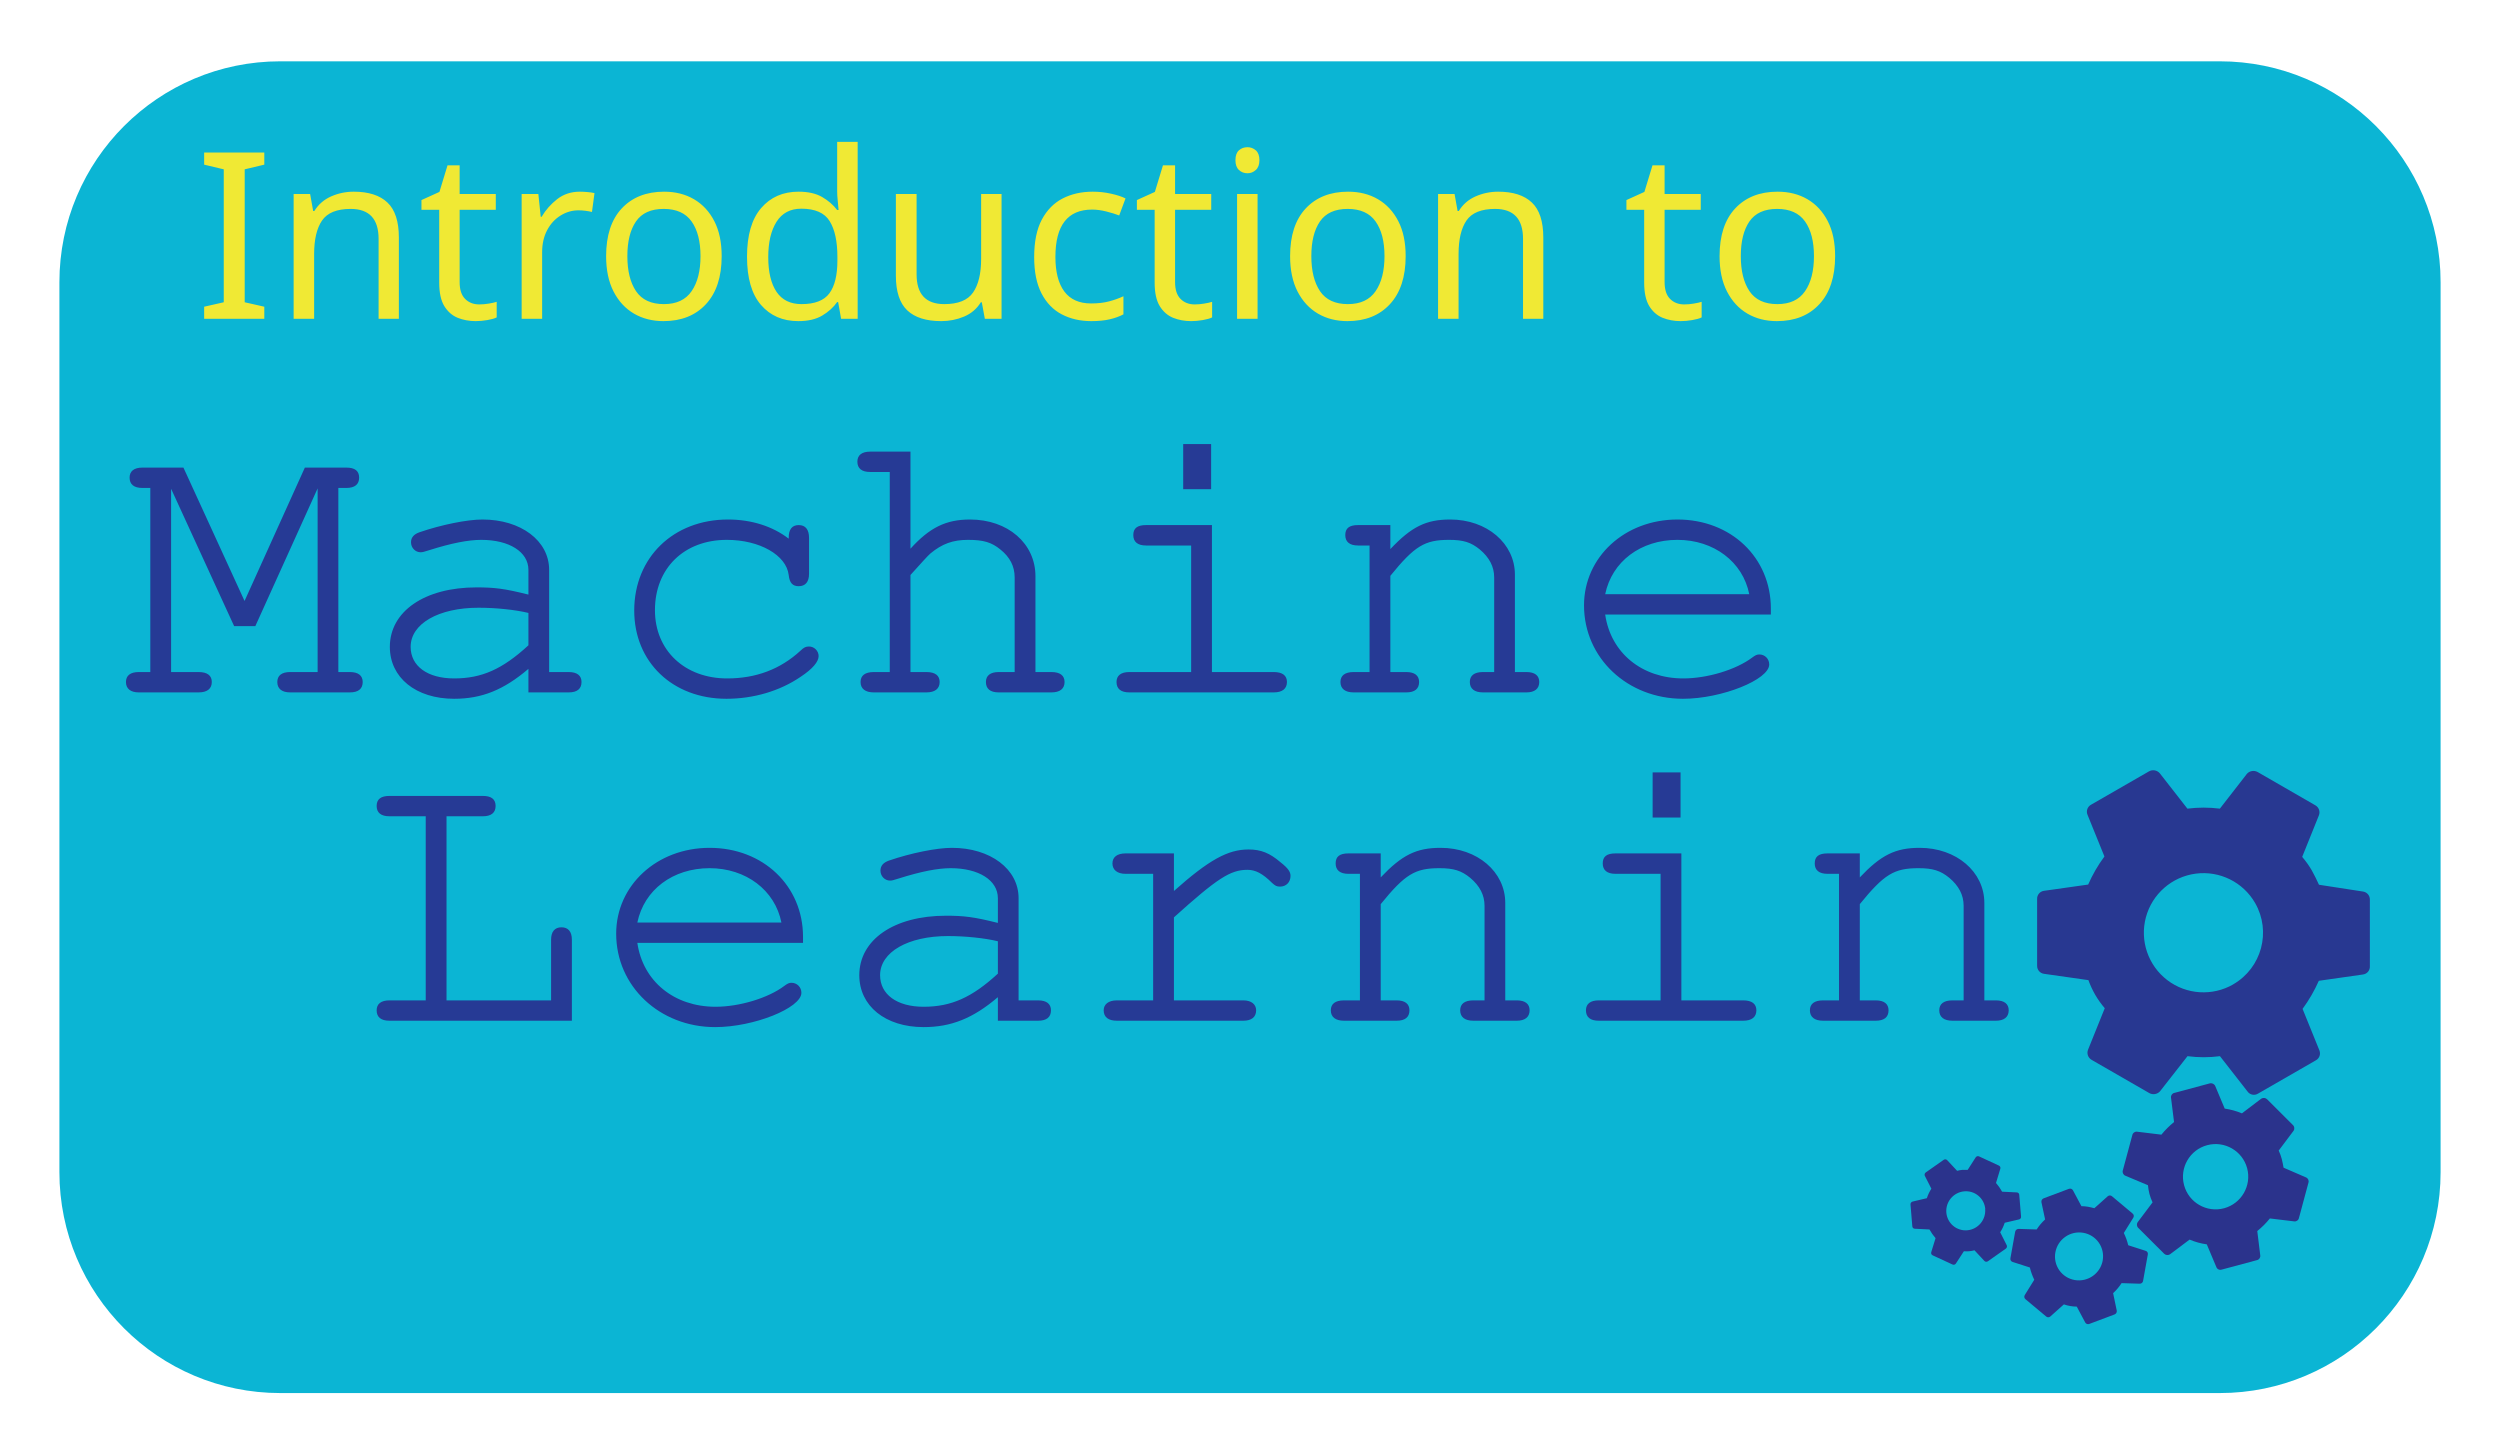
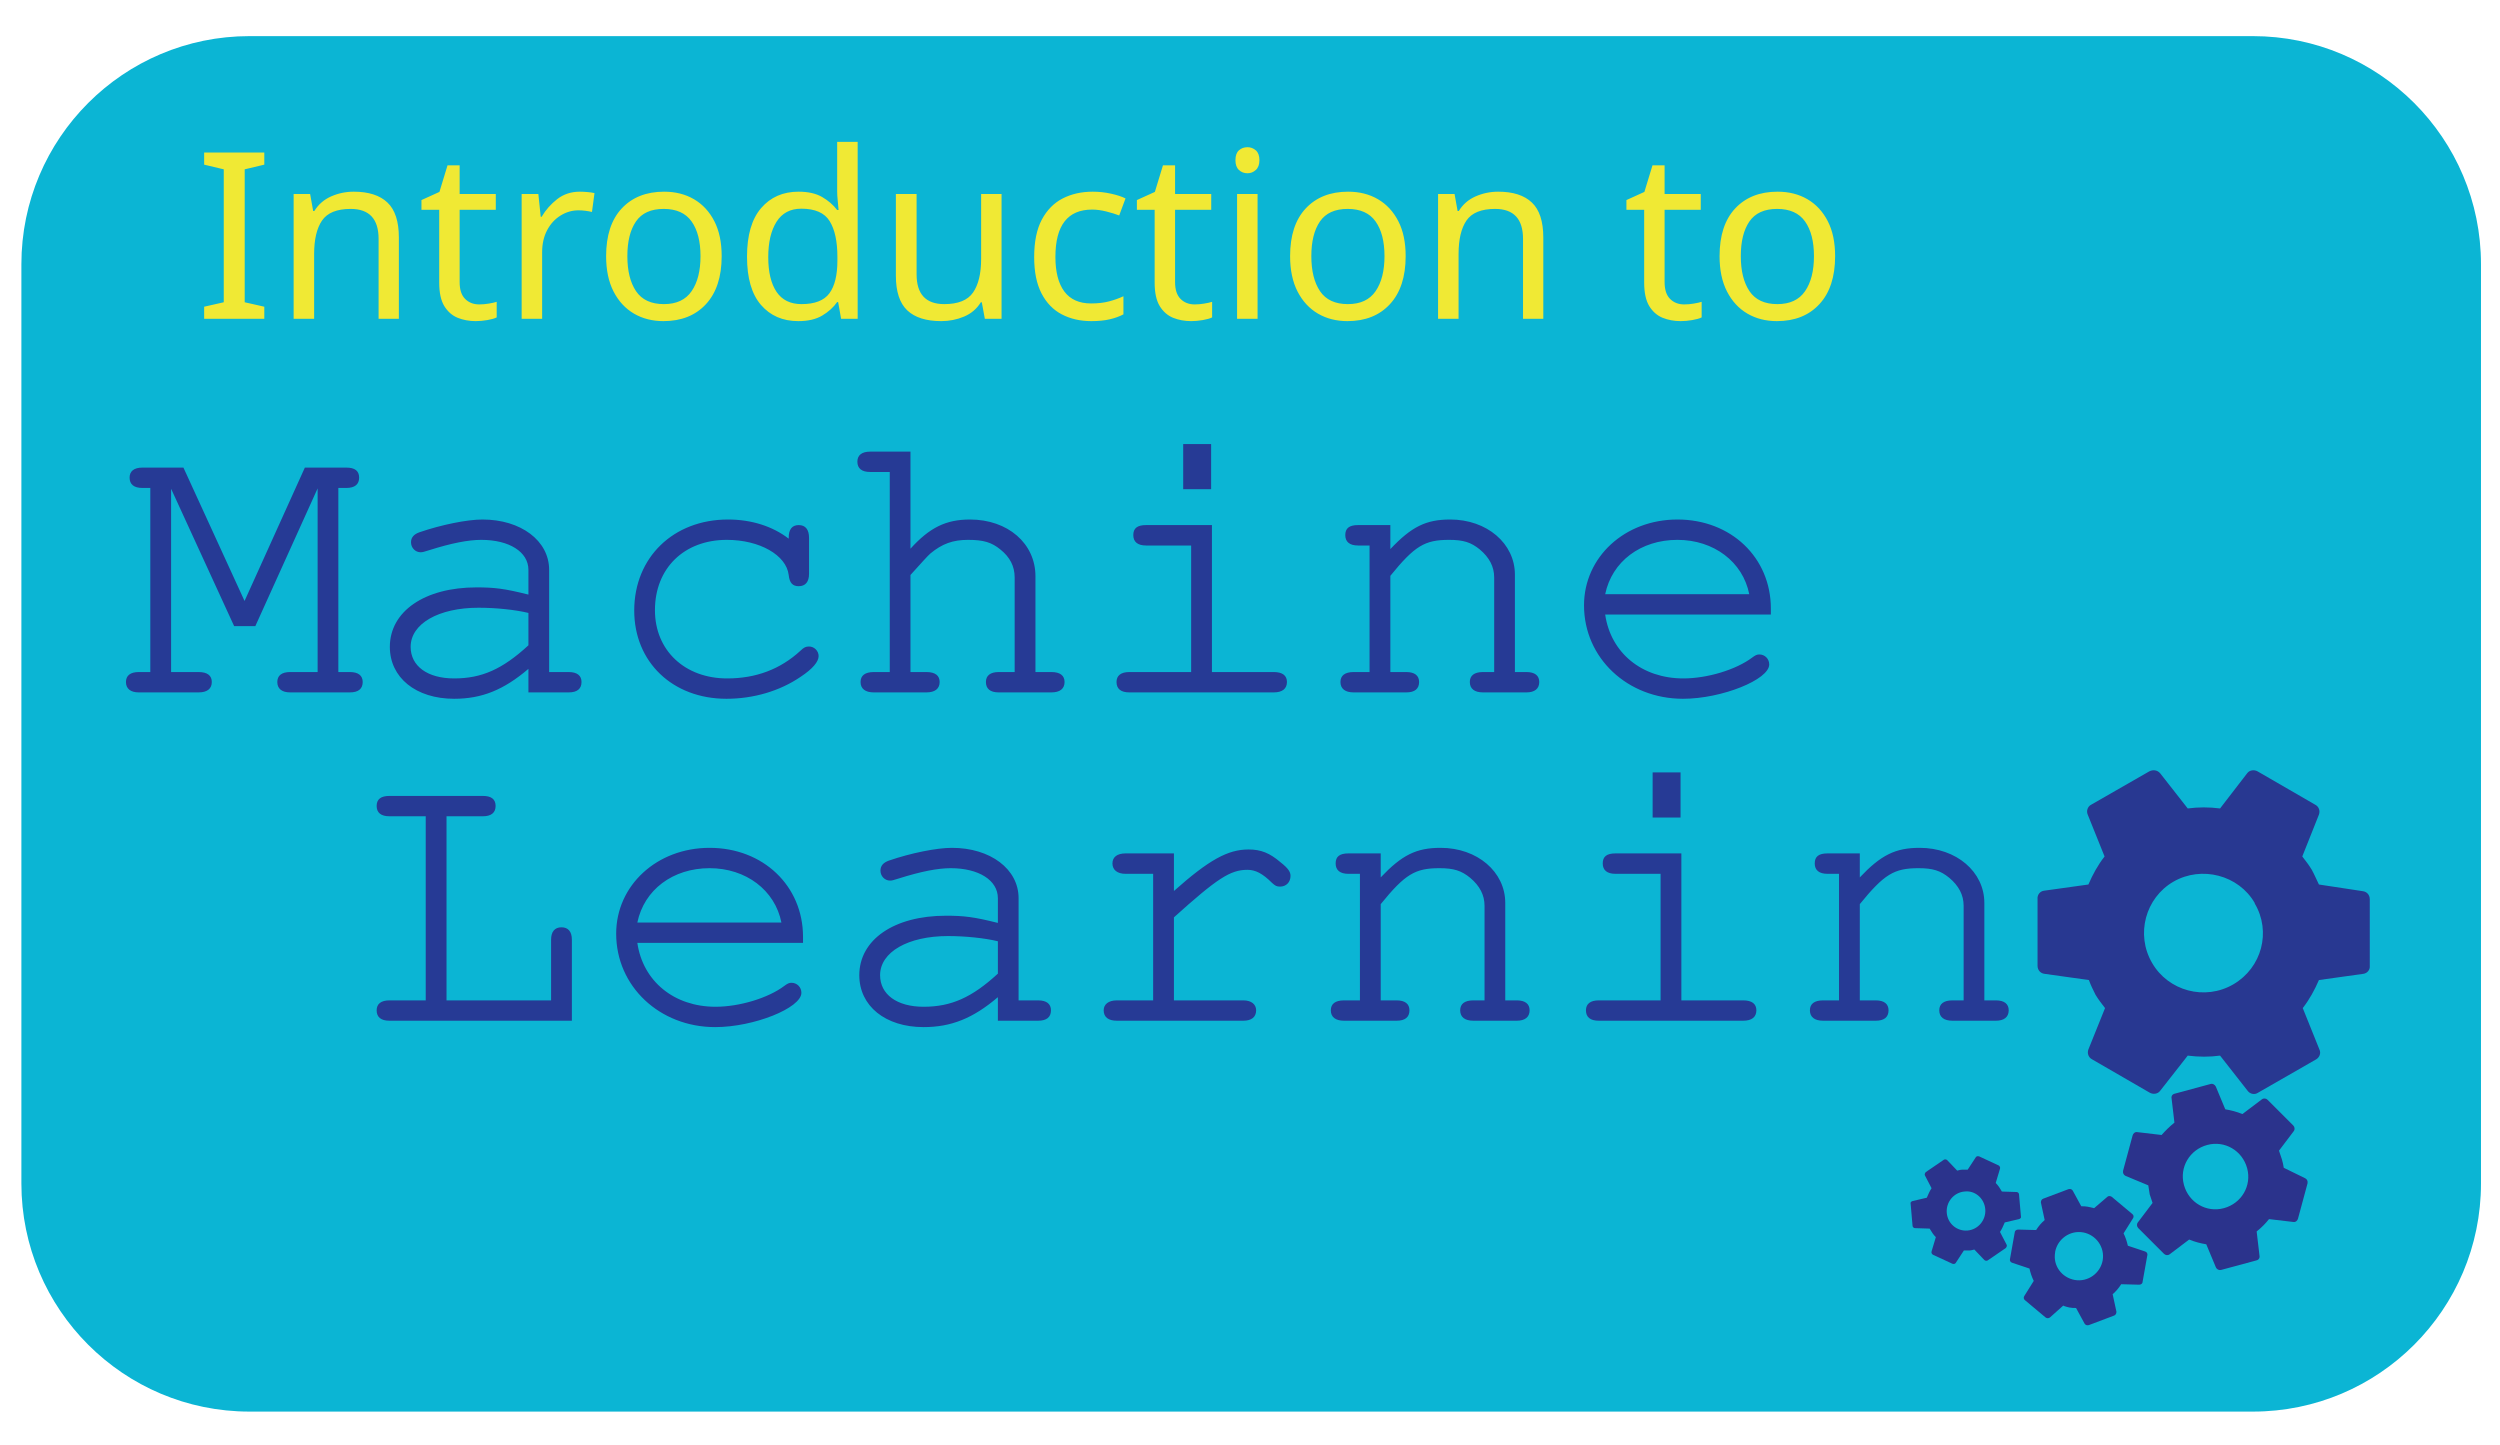
- <svg xmlns="http://www.w3.org/2000/svg" viewBox="0 0 526 304">
-   <defs>
-     <style>.a{fill:#0bb5d4;}.b{font-size:49px;fill:#f0e934;font-family:MicrosoftSansSerif, Microsoft Sans Serif;}.c{font-size:84px;fill:#263a95;font-family:Courier;}.d{fill:#283891;}.e{fill:#2b338c;}</style>
-   </defs>
-   <rect class="a" x="12.5" y="12.9" width="501" height="280.2" rx="46.47" />
-   <text class="b" transform="translate(41 67.08)">Introduction to </text>
-   <text class="c" transform="translate(26 145.68)">
-     <tspan xml:space="preserve">Machine  </tspan>
-   </text>
-   <text class="c" transform="translate(74.37 214.76)">Learnin</text>
-   <path class="d" d="M487.91,186.15c-.47-1-.93-2-1.53-3.06a19.4,19.4,0,0,0-2-2.8l3.52-8.75a1.7,1.7,0,0,0-.76-2.11l-12.14-7a1.84,1.84,0,0,0-2.23.36l-5.71,7.35a26.92,26.92,0,0,0-6.83,0l-5.8-7.43a1.82,1.82,0,0,0-2.31-.4l-12.16,7a1.67,1.67,0,0,0-.73,2.16l3.54,8.73a30.75,30.75,0,0,0-3.42,5.91l-9.31,1.32a1.67,1.67,0,0,0-1.43,1.75v14a1.67,1.67,0,0,0,1.45,1.71l9.34,1.33a19.88,19.88,0,0,0,1.44,3.1,19.21,19.21,0,0,0,2,2.81l-3.52,8.74a1.72,1.72,0,0,0,.75,2.12l12.15,7a1.84,1.84,0,0,0,2.23-.36l5.8-7.41a26.47,26.47,0,0,0,6.83,0l5.79,7.42a1.64,1.64,0,0,0,2.23.45l12.16-7A1.66,1.66,0,0,0,488,221l-3.54-8.73a31.6,31.6,0,0,0,3.42-5.91l9.31-1.33a1.66,1.66,0,0,0,1.43-1.74v-14a1.68,1.68,0,0,0-1.45-1.71Zm-18,20.94A12.54,12.54,0,1,1,474.48,190,12.54,12.54,0,0,1,469.89,207.09Z" />
-   <path class="e" d="M480.46,245.68c-.11-.6-.21-1.19-.38-1.83a10.58,10.58,0,0,0-.64-1.77l3.1-4.13a.93.93,0,0,0-.1-1.23L477,231.29a1,1,0,0,0-1.23-.13l-4.07,3.09a14.68,14.68,0,0,0-3.62-1l-2-4.76a1,1,0,0,0-1.17-.54l-7.44,2a.9.9,0,0,0-.69,1l.64,5.13a17.54,17.54,0,0,0-2.66,2.65l-5.12-.62a.9.9,0,0,0-1,.72l-2,7.43a.92.92,0,0,0,.53,1.11l4.76,2a11.36,11.36,0,0,0,.32,1.85,10.35,10.35,0,0,0,.65,1.76l-3.11,4.14a.94.94,0,0,0,.1,1.23l5.44,5.43a1,1,0,0,0,1.23.13l4.13-3.1a14,14,0,0,0,3.62,1l2,4.76a.9.9,0,0,0,1.12.56l7.44-2a.89.89,0,0,0,.69-1l-.63-5.12a17.47,17.47,0,0,0,2.65-2.65l5.12.62a.9.9,0,0,0,1-.72l2-7.43a.91.91,0,0,0-.53-1.11Zm-12.52,8.54a6.87,6.87,0,1,1,4.86-8.42A6.89,6.89,0,0,1,467.94,254.22Z" />
-   <path class="e" d="M440.65,254.21c-.43-.11-.86-.23-1.34-.31a8.31,8.31,0,0,0-1.38-.12l-1.78-3.34a.69.69,0,0,0-.85-.31l-5.32,2a.74.74,0,0,0-.47.78l.78,3.66a10.89,10.89,0,0,0-1.78,2.11l-3.79-.12a.74.74,0,0,0-.73.61l-1,5.57a.67.67,0,0,0,.48.78l3.61,1.16a12.8,12.8,0,0,0,.93,2.58l-2,3.22a.67.67,0,0,0,.17.89l4.32,3.61a.66.66,0,0,0,.9,0l2.84-2.54a8,8,0,0,0,1.34.35,7.84,7.84,0,0,0,1.37.12l1.78,3.34a.69.69,0,0,0,.85.31l5.32-2a.73.73,0,0,0,.47-.78l-.77-3.7a10.89,10.89,0,0,0,1.78-2.11l3.8.12a.69.69,0,0,0,.72-.57l1-5.57a.65.65,0,0,0-.47-.78L447.78,262a12.22,12.22,0,0,0-.93-2.58l2-3.22a.67.67,0,0,0-.17-.89l-4.31-3.61a.67.67,0,0,0-.91,0Zm1.76,11a5.1,5.1,0,0,1-5.88,4.11,5,5,0,0,1-4.08-5.83,5.09,5.09,0,0,1,5.87-4.11A5,5,0,0,1,442.41,265.18Z" />
-   <path class="e" d="M414,246.14c-.37,0-.73,0-1.12,0a6.31,6.31,0,0,0-1.1.2l-2.1-2.25a.56.56,0,0,0-.73-.06l-3.77,2.65a.59.59,0,0,0-.2.71l1.38,2.71a8.54,8.54,0,0,0-.95,2l-3,.71a.59.59,0,0,0-.44.63l.38,4.58a.53.53,0,0,0,.54.51l3.07.15a10.33,10.33,0,0,0,1.28,1.83l-.91,2.95a.55.55,0,0,0,.32.67l4.15,1.92a.56.56,0,0,0,.71-.19l1.69-2.6a6,6,0,0,0,1.12,0,6.17,6.17,0,0,0,1.11-.2l2.09,2.25a.56.56,0,0,0,.73.06l3.77-2.65a.59.59,0,0,0,.2-.71l-1.38-2.74a8.43,8.43,0,0,0,.95-2l3-.7a.54.54,0,0,0,.44-.6l-.38-4.58a.53.53,0,0,0-.54-.51l-3.07-.15a10.33,10.33,0,0,0-1.28-1.83l.91-3a.55.55,0,0,0-.32-.67l-4.15-1.92a.56.56,0,0,0-.71.19Zm3.68,8.24a4.15,4.15,0,0,1-3.74,4.47,4.07,4.07,0,0,1-4.43-3.72,4.15,4.15,0,0,1,3.74-4.47A4.07,4.07,0,0,1,417.7,254.38Z" />
+ <svg xmlns="http://www.w3.org/2000/svg" version="1.1" id="Layer_1" x="0px" y="0px" viewBox="0 0 526 304" style="enable-background:new 0 0 526 304;" xml:space="preserve">
+   <style type="text/css">
+ 	.st0{fill:#0BB5D4;}
+ 	.st1{fill:#F0E934;}
+ 	.st2{font-family:'MicrosoftSansSerif';}
+ 	.st3{font-size:49px;}
+ 	.st4{fill:#263A95;}
+ 	.st5{font-family:'Courier';}
+ 	.st6{font-size:84px;}
+ 	.st7{fill:#283891;}
+ 	.st8{fill:#2B338C;}
+ </style>
+   <path class="st0" d="M52.5,7.6H474c26.5,0,48,21.5,48,48V249c0,26.5-21.5,48-48,48H52.5c-26.5,0-48-21.5-48-48V55.6  C4.5,29.1,26,7.6,52.5,7.6z" />
+   <text transform="matrix(1 0 0 1 41 67.08)" class="st1 st2 st3">Introduction to</text>
+   <text transform="matrix(1 0 0 1 26 145.68)" class="st4 st5 st6">Machine  </text>
+   <text transform="matrix(1 0 0 1 74.37 214.76)" class="st4 st5 st6">Learnin</text>
+   <path class="st7" d="M487.9,186.1c-0.5-1-0.9-2-1.5-3.1c-0.6-1-1.3-1.9-2-2.8l3.5-8.8c0.3-0.8,0-1.7-0.8-2.1l-12.1-7  c-0.7-0.4-1.7-0.3-2.2,0.4l-5.7,7.4c-2.3-0.3-4.6-0.3-6.8,0l-5.8-7.4c-0.6-0.7-1.5-0.8-2.3-0.4l-12.2,7c-0.8,0.4-1.1,1.4-0.7,2.2  l3.5,8.7c-1.4,1.8-2.5,3.8-3.4,5.9l-9.3,1.3c-0.9,0.1-1.5,0.9-1.4,1.8v14c0,0.9,0.6,1.6,1.5,1.7l9.3,1.3c0.4,1.1,0.9,2.1,1.4,3.1  c0.6,1,1.3,1.9,2,2.8l-3.5,8.7c-0.3,0.8,0,1.7,0.8,2.1l12.1,7c0.7,0.4,1.7,0.3,2.2-0.4l5.8-7.4c2.3,0.3,4.6,0.3,6.8,0l5.8,7.4  c0.5,0.7,1.5,0.9,2.2,0.4l12.2-7c0.7-0.4,1.1-1.3,0.7-2.1l-3.5-8.7c1.4-1.8,2.5-3.8,3.4-5.9l9.3-1.3c0.9-0.1,1.5-0.9,1.4-1.7v-14  c0-0.9-0.6-1.6-1.5-1.7L487.9,186.1z M469.9,207.1c-6,3.5-13.7,1.4-17.1-4.5c-3.5-6-1.4-13.7,4.5-17.1s13.7-1.4,17.1,4.5  c0,0,0,0,0,0.1C477.9,196,475.9,203.6,469.9,207.1L469.9,207.1z" />
+   <path class="st8" d="M480.5,245.7c-0.1-0.6-0.2-1.2-0.4-1.8c-0.2-0.6-0.4-1.2-0.6-1.8l3.1-4.1c0.3-0.4,0.2-0.9-0.1-1.2l-5.4-5.4  c-0.3-0.3-0.8-0.4-1.2-0.1l-4.1,3.1c-1.2-0.5-2.4-0.8-3.6-1l-2-4.8c-0.2-0.4-0.7-0.7-1.2-0.5l-7.4,2c-0.5,0.1-0.8,0.5-0.7,1l0.6,5.1  c-1,0.8-1.9,1.7-2.7,2.6l-5.1-0.6c-0.5-0.1-0.9,0.3-1,0.7l-2,7.4c-0.1,0.5,0.1,0.9,0.5,1.1l4.8,2c0.1,0.6,0.2,1.2,0.3,1.9  c0.2,0.6,0.4,1.2,0.6,1.8l-3.1,4.1c-0.3,0.4-0.2,0.9,0.1,1.2l5.4,5.4c0.3,0.3,0.8,0.4,1.2,0.1l4.1-3.1c1.2,0.5,2.4,0.8,3.6,1l2,4.8  c0.2,0.5,0.7,0.7,1.1,0.6l7.4-2c0.5-0.1,0.8-0.5,0.7-1l-0.6-5.1c1-0.8,1.9-1.7,2.6-2.6l5.1,0.6c0.5,0.1,0.9-0.3,1-0.7l2-7.4  c0.1-0.5-0.1-0.9-0.5-1.1L480.5,245.7z M467.9,254.2c-3.7,1-7.4-1.2-8.4-4.9c-1-3.7,1.2-7.4,4.9-8.4c3.7-1,7.4,1.2,8.4,4.9  C473.8,249.5,471.6,253.2,467.9,254.2L467.9,254.2z" />
+   <path class="st8" d="M440.6,254.2c-0.4-0.1-0.9-0.2-1.3-0.3c-0.5-0.1-0.9-0.1-1.4-0.1l-1.8-3.3c-0.2-0.3-0.5-0.4-0.9-0.3l-5.3,2  c-0.3,0.1-0.5,0.4-0.5,0.8l0.8,3.7c-0.7,0.6-1.3,1.3-1.8,2.1l-3.8-0.1c-0.4,0-0.7,0.3-0.7,0.6l-1,5.6c-0.1,0.3,0.1,0.7,0.5,0.8  l3.6,1.2c0.2,0.9,0.5,1.8,0.9,2.6l-2,3.2c-0.2,0.3-0.1,0.7,0.2,0.9l4.3,3.6c0.3,0.2,0.6,0.2,0.9,0l2.8-2.5c0.4,0.2,0.9,0.3,1.3,0.4  c0.5,0.1,0.9,0.1,1.4,0.1l1.8,3.3c0.2,0.3,0.5,0.4,0.9,0.3l5.3-2c0.3-0.1,0.5-0.4,0.5-0.8l-0.8-3.7c0.7-0.6,1.3-1.3,1.8-2.1l3.8,0.1  c0.3,0,0.7-0.2,0.7-0.6l1-5.6c0.1-0.3-0.1-0.7-0.5-0.8l-3.6-1.2c-0.2-0.9-0.5-1.8-0.9-2.6l2-3.2c0.2-0.3,0.1-0.7-0.2-0.9l-4.3-3.6  c-0.3-0.2-0.7-0.2-0.9,0L440.6,254.2z M442.4,265.2c-0.5,2.7-3.1,4.6-5.9,4.1c-2.7-0.5-4.6-3-4.1-5.8c0,0,0,0,0-0.1  c0.5-2.7,3.1-4.6,5.9-4.1C441,259.8,442.9,262.4,442.4,265.2C442.4,265.2,442.4,265.2,442.4,265.2L442.4,265.2z" />
+   <path class="st8" d="M414,246.1c-0.4,0-0.7,0-1.1,0c-0.4,0-0.7,0.1-1.1,0.2l-2.1-2.2c-0.2-0.2-0.5-0.2-0.7-0.1l-3.8,2.6  c-0.2,0.2-0.3,0.5-0.2,0.7l1.4,2.7c-0.4,0.6-0.7,1.3-1,2l-3,0.7c-0.3,0.1-0.5,0.3-0.4,0.6l0.4,4.6c0,0.3,0.3,0.5,0.5,0.5l3.1,0.1  c0.4,0.7,0.8,1.3,1.3,1.8l-0.9,3c-0.1,0.3,0.1,0.6,0.3,0.7l4.1,1.9c0.3,0.1,0.6,0,0.7-0.2l1.7-2.6c0.4,0,0.7,0,1.1,0  c0.4,0,0.7-0.1,1.1-0.2l2.1,2.2c0.2,0.2,0.5,0.2,0.7,0.1l3.8-2.6c0.2-0.2,0.3-0.5,0.2-0.7l-1.4-2.7c0.4-0.6,0.7-1.3,1-2l3-0.7  c0.3-0.1,0.5-0.3,0.4-0.6l-0.4-4.6c0-0.3-0.3-0.5-0.5-0.5l-3.1-0.1c-0.4-0.7-0.8-1.3-1.3-1.8l0.9-3c0.1-0.3-0.1-0.6-0.3-0.7  l-4.1-1.9c-0.3-0.1-0.6,0-0.7,0.2L414,246.1z M417.7,254.4c0.2,2.3-1.5,4.3-3.7,4.5c-2.2,0.2-4.2-1.4-4.4-3.7c0,0,0,0,0,0  c-0.2-2.3,1.5-4.3,3.7-4.5C415.5,250.4,417.5,252.1,417.7,254.4C417.7,254.3,417.7,254.4,417.7,254.4L417.7,254.4z" />
</svg>
